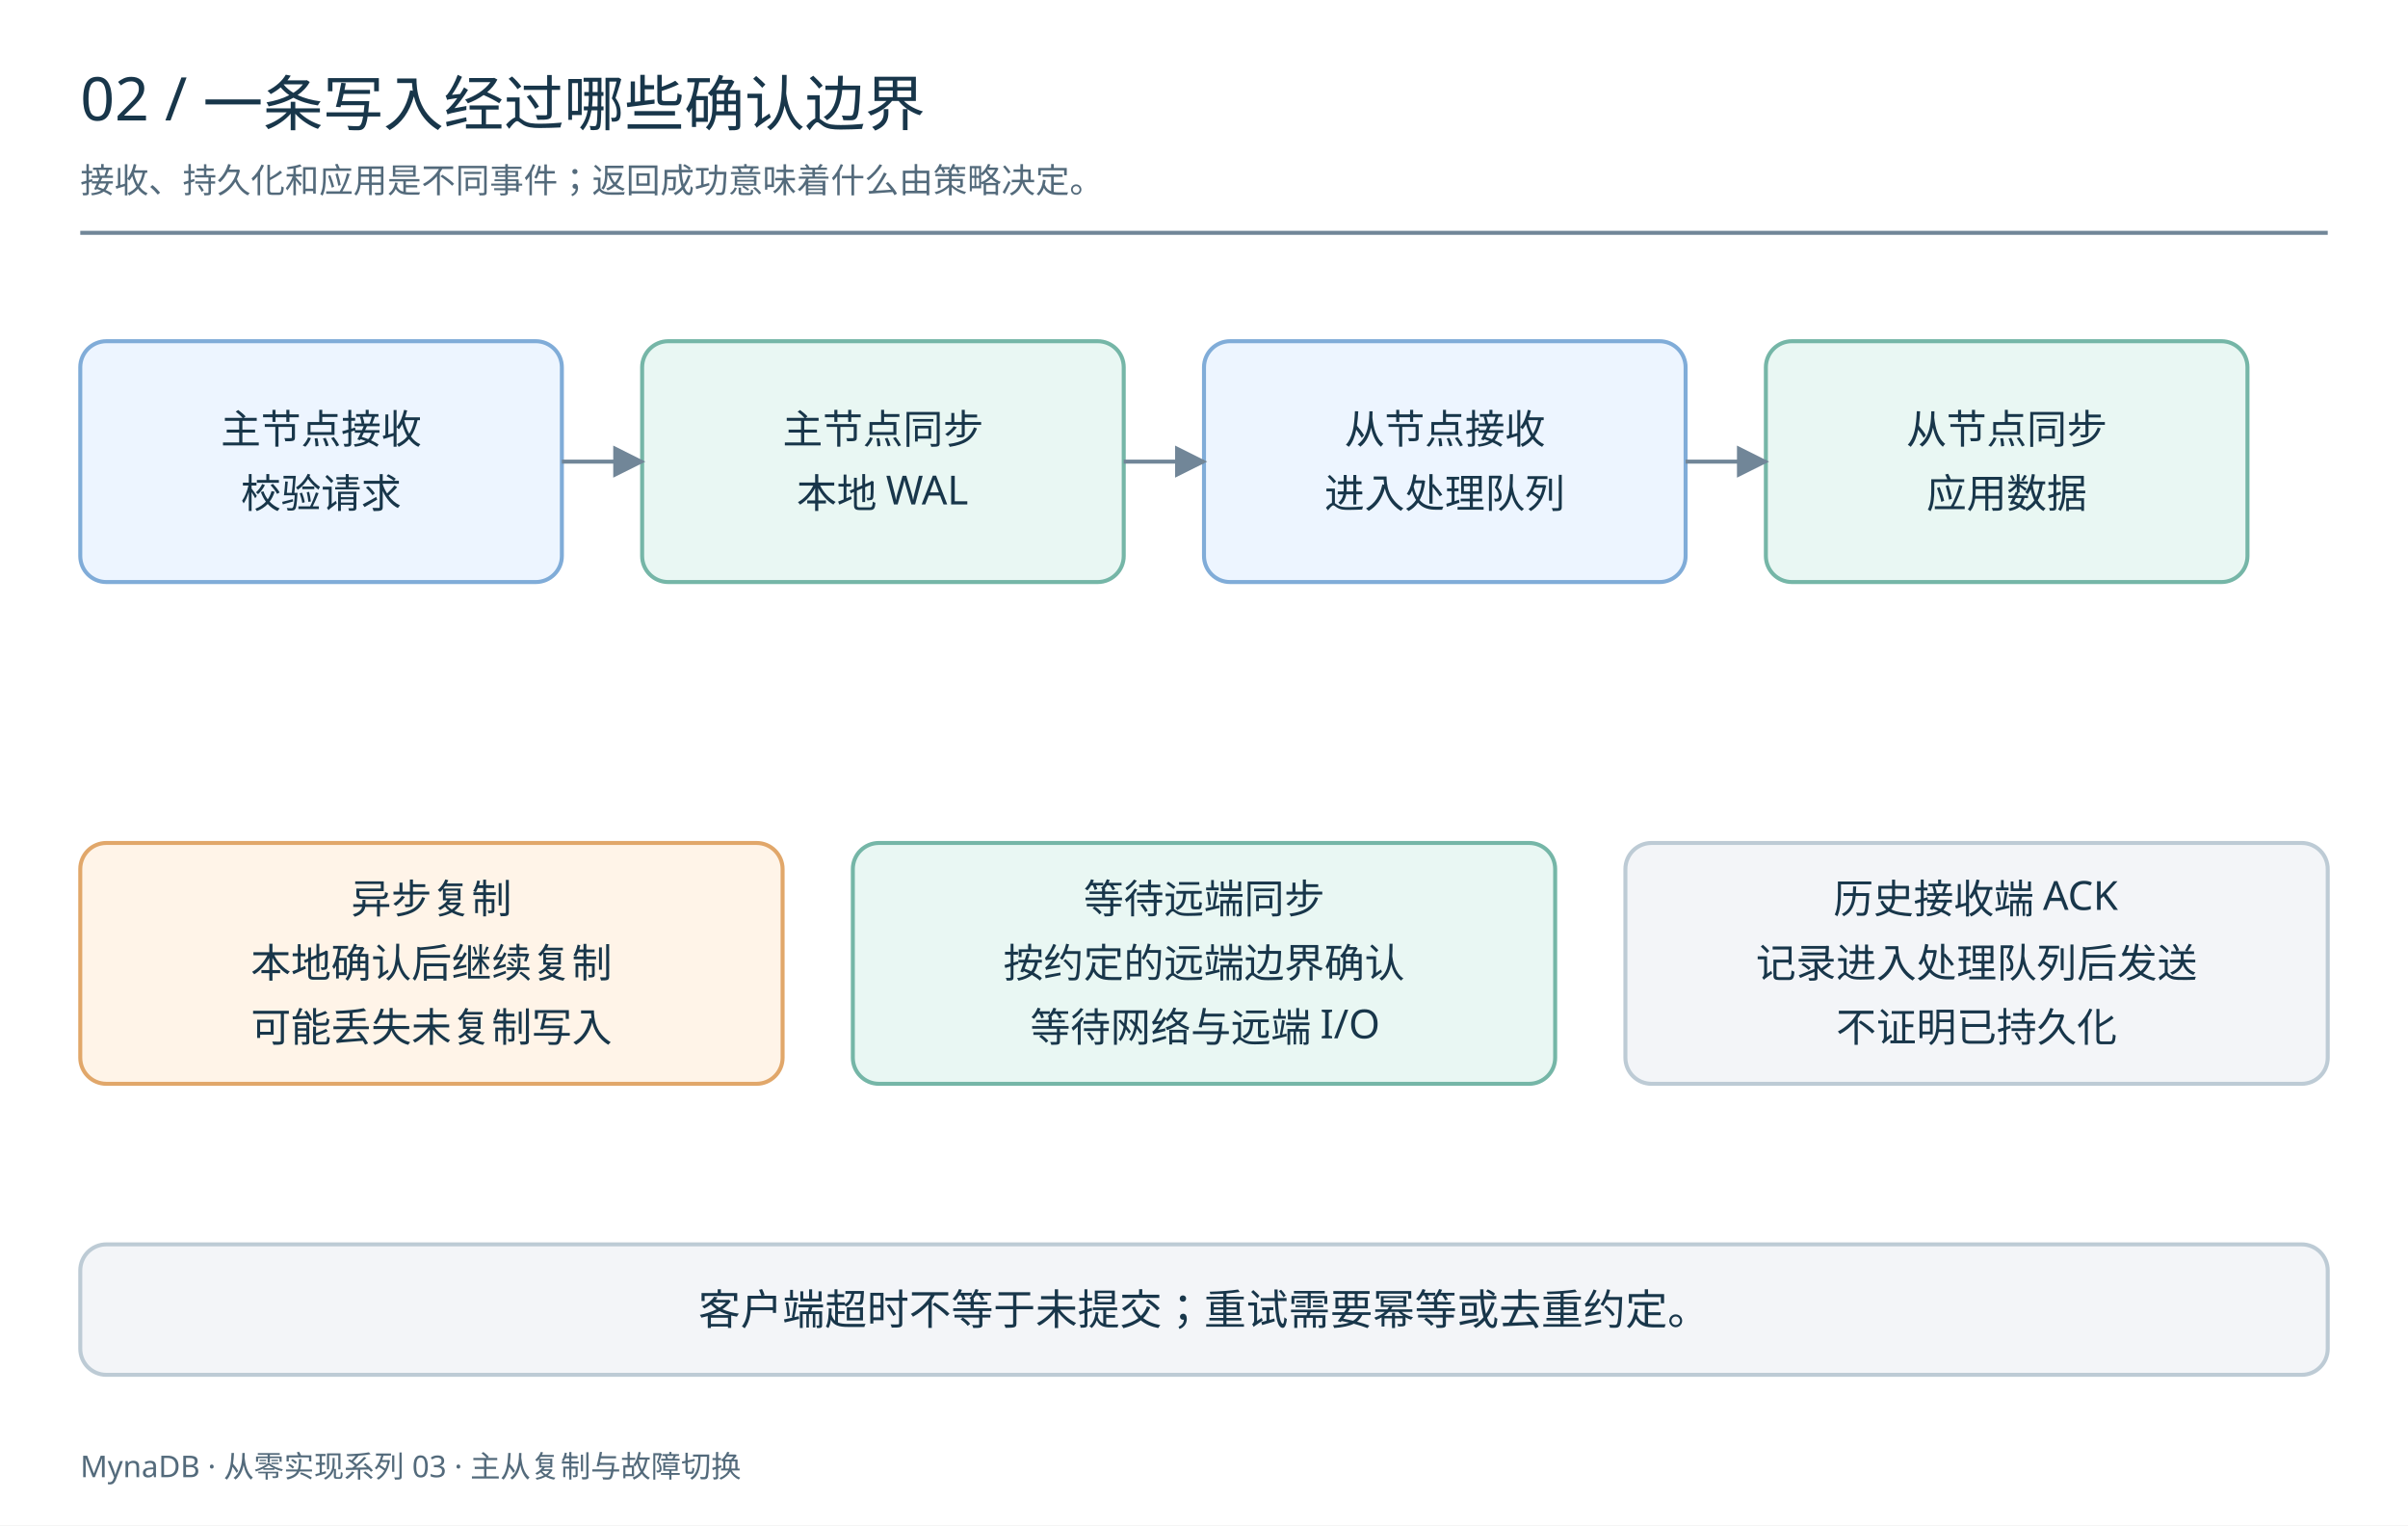
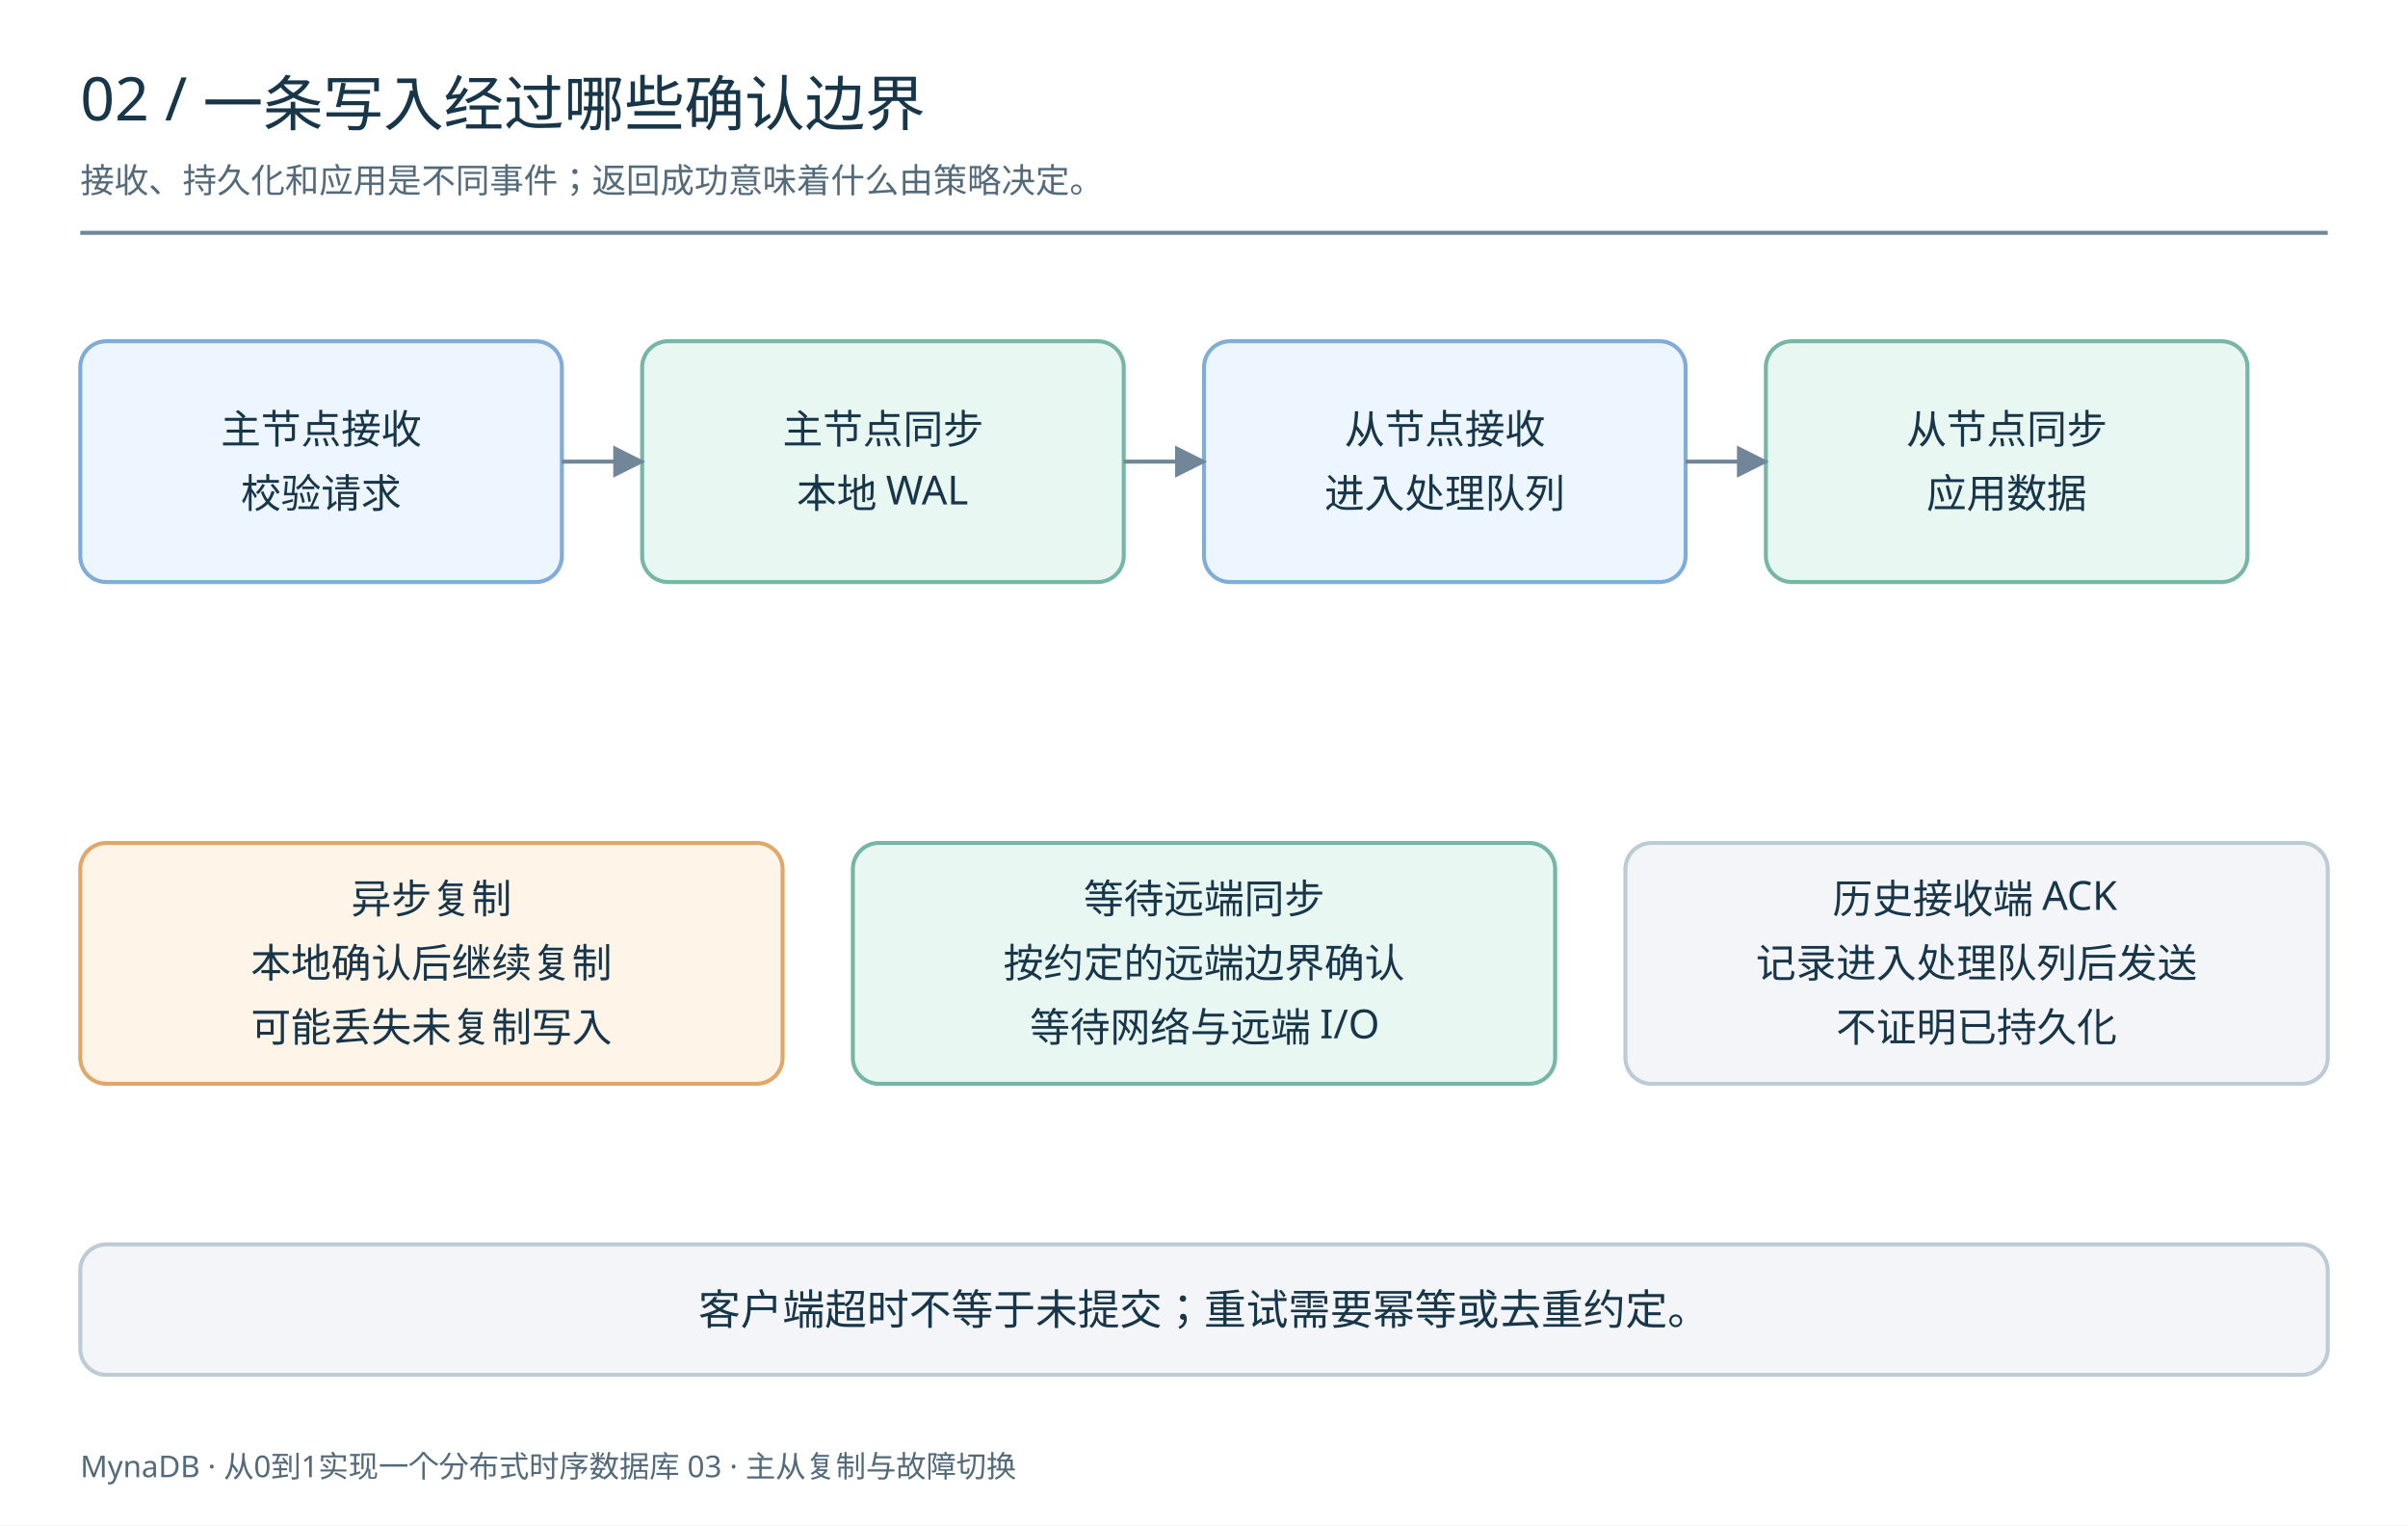
<svg xmlns="http://www.w3.org/2000/svg" width="1200" height="760" viewBox="0 0 1200 760" role="img" aria-labelledby="title desc">
  <defs>
    <marker id="arrow" viewBox="0 0 10 10" refX="9" refY="5" markerWidth="8" markerHeight="8" orient="auto-start-reverse">
      <path d="M0 0L10 5L0 10Z" fill="#718698" />
    </marker>
  </defs>
  <rect width="100%" height="100%" fill="white" />
  <text x="40" y="60" font-family="Noto Sans SC, Microsoft YaHei, PingFang SC, sans-serif" font-size="30" font-weight="500" fill="#18364a">02 / 一条写入经过哪些确认边界</text>
  <text x="40" y="96" font-family="Noto Sans SC, Microsoft YaHei, PingFang SC, sans-serif" font-size="17" font-weight="500" fill="#536a7b">接收、持久化和应用是不同事件；返回成功意味着什么由策略决定。</text>
  <polyline points="40,116 1160,116" fill="none" stroke="#718698" stroke-width="2" />
-   <text x="40" y="736" font-family="Noto Sans SC, Microsoft YaHei, PingFang SC, sans-serif" font-size="15" font-weight="500" fill="#536a7b">MynaDB · 从零实现系列 03 · 主从复制与故障切换</text>
+   <text x="40" y="736" font-family="Noto Sans SC, Microsoft YaHei, PingFang SC, sans-serif" font-size="15" font-weight="500" fill="#536a7b">MynaDB · 从0到1实现一个分布式时序数据库 03 · 主从复制与故障切换</text>
  <rect x="40" y="170" width="240" height="120" rx="13" fill="#edf5ff" stroke="#80acd8" stroke-width="2" />
  <text x="110.0" y="221.0" font-family="Noto Sans SC, Microsoft YaHei, PingFang SC, sans-serif" font-size="20" font-weight="500" fill="#18364a">主节点接收</text>
  <text x="120.0" y="253.0" font-family="Noto Sans SC, Microsoft YaHei, PingFang SC, sans-serif" font-size="20" font-weight="500" fill="#18364a">校验请求</text>
  <rect x="320" y="170" width="240" height="120" rx="13" fill="#e9f7f3" stroke="#75b6a7" stroke-width="2" />
  <text x="390.0" y="221.0" font-family="Noto Sans SC, Microsoft YaHei, PingFang SC, sans-serif" font-size="20" font-weight="500" fill="#18364a">主节点同步</text>
  <text x="397.0" y="253.0" font-family="Noto Sans SC, Microsoft YaHei, PingFang SC, sans-serif" font-size="20" font-weight="500" fill="#18364a">本地 WAL</text>
  <rect x="600" y="170" width="240" height="120" rx="13" fill="#edf5ff" stroke="#80acd8" stroke-width="2" />
  <text x="670.0" y="221.0" font-family="Noto Sans SC, Microsoft YaHei, PingFang SC, sans-serif" font-size="20" font-weight="500" fill="#18364a">从节点接收</text>
  <text x="660.0" y="253.0" font-family="Noto Sans SC, Microsoft YaHei, PingFang SC, sans-serif" font-size="20" font-weight="500" fill="#18364a">进入处理队列</text>
  <rect x="880" y="170" width="240" height="120" rx="13" fill="#e9f7f3" stroke="#75b6a7" stroke-width="2" />
  <text x="950.0" y="221.0" font-family="Noto Sans SC, Microsoft YaHei, PingFang SC, sans-serif" font-size="20" font-weight="500" fill="#18364a">从节点同步</text>
  <text x="960.0" y="253.0" font-family="Noto Sans SC, Microsoft YaHei, PingFang SC, sans-serif" font-size="20" font-weight="500" fill="#18364a">应用数据</text>
  <polyline points="280,230 320,230" fill="none" stroke="#718698" stroke-width="2" marker-end="url(#arrow)" />
  <polyline points="560,230 600,230" fill="none" stroke="#718698" stroke-width="2" marker-end="url(#arrow)" />
  <polyline points="840,230 880,230" fill="none" stroke="#718698" stroke-width="2" marker-end="url(#arrow)" />
  <rect x="40" y="420" width="350" height="120" rx="13" fill="#fff4e8" stroke="#e1a76a" stroke-width="2" />
  <text x="175.0" y="455.0" font-family="Noto Sans SC, Microsoft YaHei, PingFang SC, sans-serif" font-size="20" font-weight="500" fill="#18364a">异步复制</text>
  <text x="125.0" y="487.0" font-family="Noto Sans SC, Microsoft YaHei, PingFang SC, sans-serif" font-size="20" font-weight="500" fill="#18364a">本地确认后继续复制</text>
  <text x="125.0" y="519.0" font-family="Noto Sans SC, Microsoft YaHei, PingFang SC, sans-serif" font-size="20" font-weight="500" fill="#18364a">可能丢失未复制写入</text>
  <rect x="425" y="420" width="350" height="120" rx="13" fill="#e9f7f3" stroke="#75b6a7" stroke-width="2" />
  <text x="540.0" y="455.0" font-family="Noto Sans SC, Microsoft YaHei, PingFang SC, sans-serif" font-size="20" font-weight="500" fill="#18364a">等待远端同步</text>
  <text x="500.0" y="487.0" font-family="Noto Sans SC, Microsoft YaHei, PingFang SC, sans-serif" font-size="20" font-weight="500" fill="#18364a">按约定的远端边界确认</text>
-   <text x="513.4" y="519.0" font-family="Noto Sans SC, Microsoft YaHei, PingFang SC, sans-serif" font-size="20" font-weight="500" fill="#18364a">等待网络与远端 I/O</text>
+   <text x="513.2" y="519.0" font-family="Noto Sans SC, Microsoft YaHei, PingFang SC, sans-serif" font-size="20" font-weight="500" fill="#18364a">等待网络与远端 I/O</text>
  <rect x="810" y="420" width="350" height="120" rx="13" fill="#f3f5f8" stroke="#bdcbd5" stroke-width="2" />
-   <text x="913.6" y="455.0" font-family="Noto Sans SC, Microsoft YaHei, PingFang SC, sans-serif" font-size="20" font-weight="500" fill="#18364a">历史接收端 ACK</text>
+   <text x="913.2" y="455.0" font-family="Noto Sans SC, Microsoft YaHei, PingFang SC, sans-serif" font-size="20" font-weight="500" fill="#18364a">历史接收端 ACK</text>
  <text x="875.0" y="487.0" font-family="Noto Sans SC, Microsoft YaHei, PingFang SC, sans-serif" font-size="20" font-weight="500" fill="#18364a">记录进入处理队列后发送</text>
  <text x="915.0" y="519.0" font-family="Noto Sans SC, Microsoft YaHei, PingFang SC, sans-serif" font-size="20" font-weight="500" fill="#18364a">不证明已持久化</text>
  <rect x="40" y="620" width="1120" height="65" rx="13" fill="#f3f5f8" stroke="#bdcbd5" stroke-width="2" />
  <text x="348.0" y="660.0" font-family="Noto Sans SC, Microsoft YaHei, PingFang SC, sans-serif" font-size="21" font-weight="500" fill="#18364a">客户端超时不等于未提交；重试需要幂等或去重约定。</text>
</svg>
